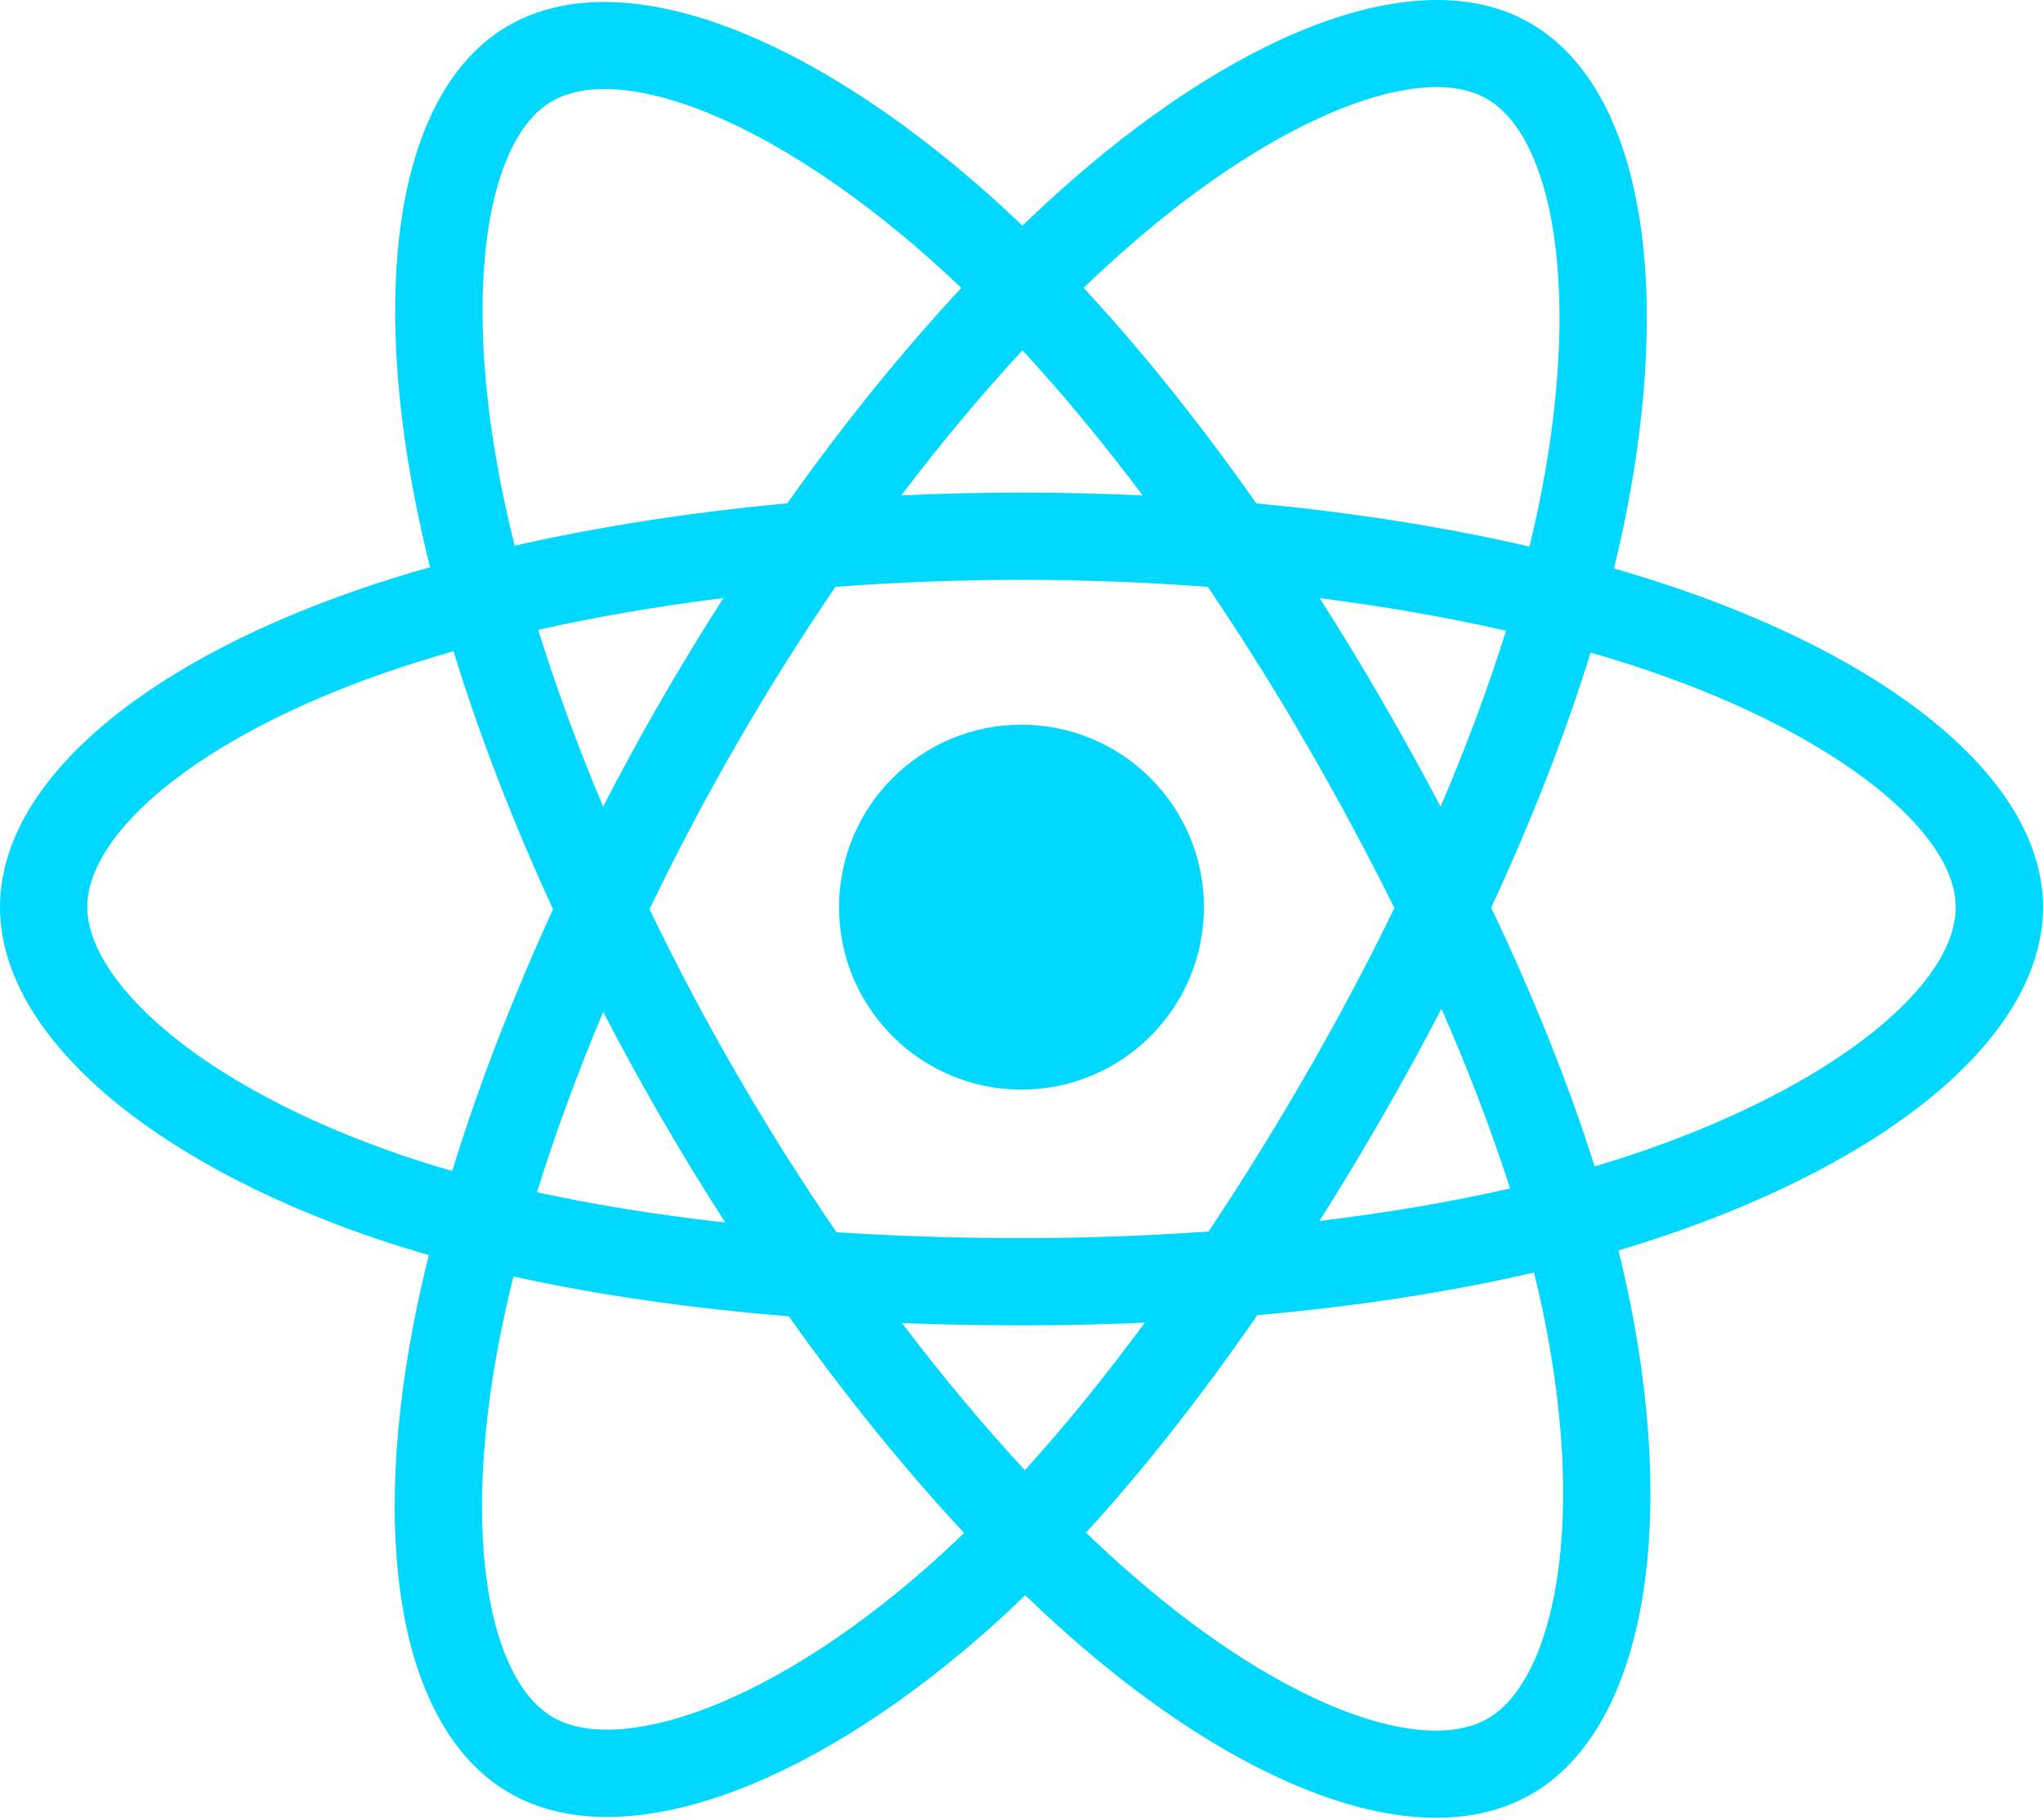
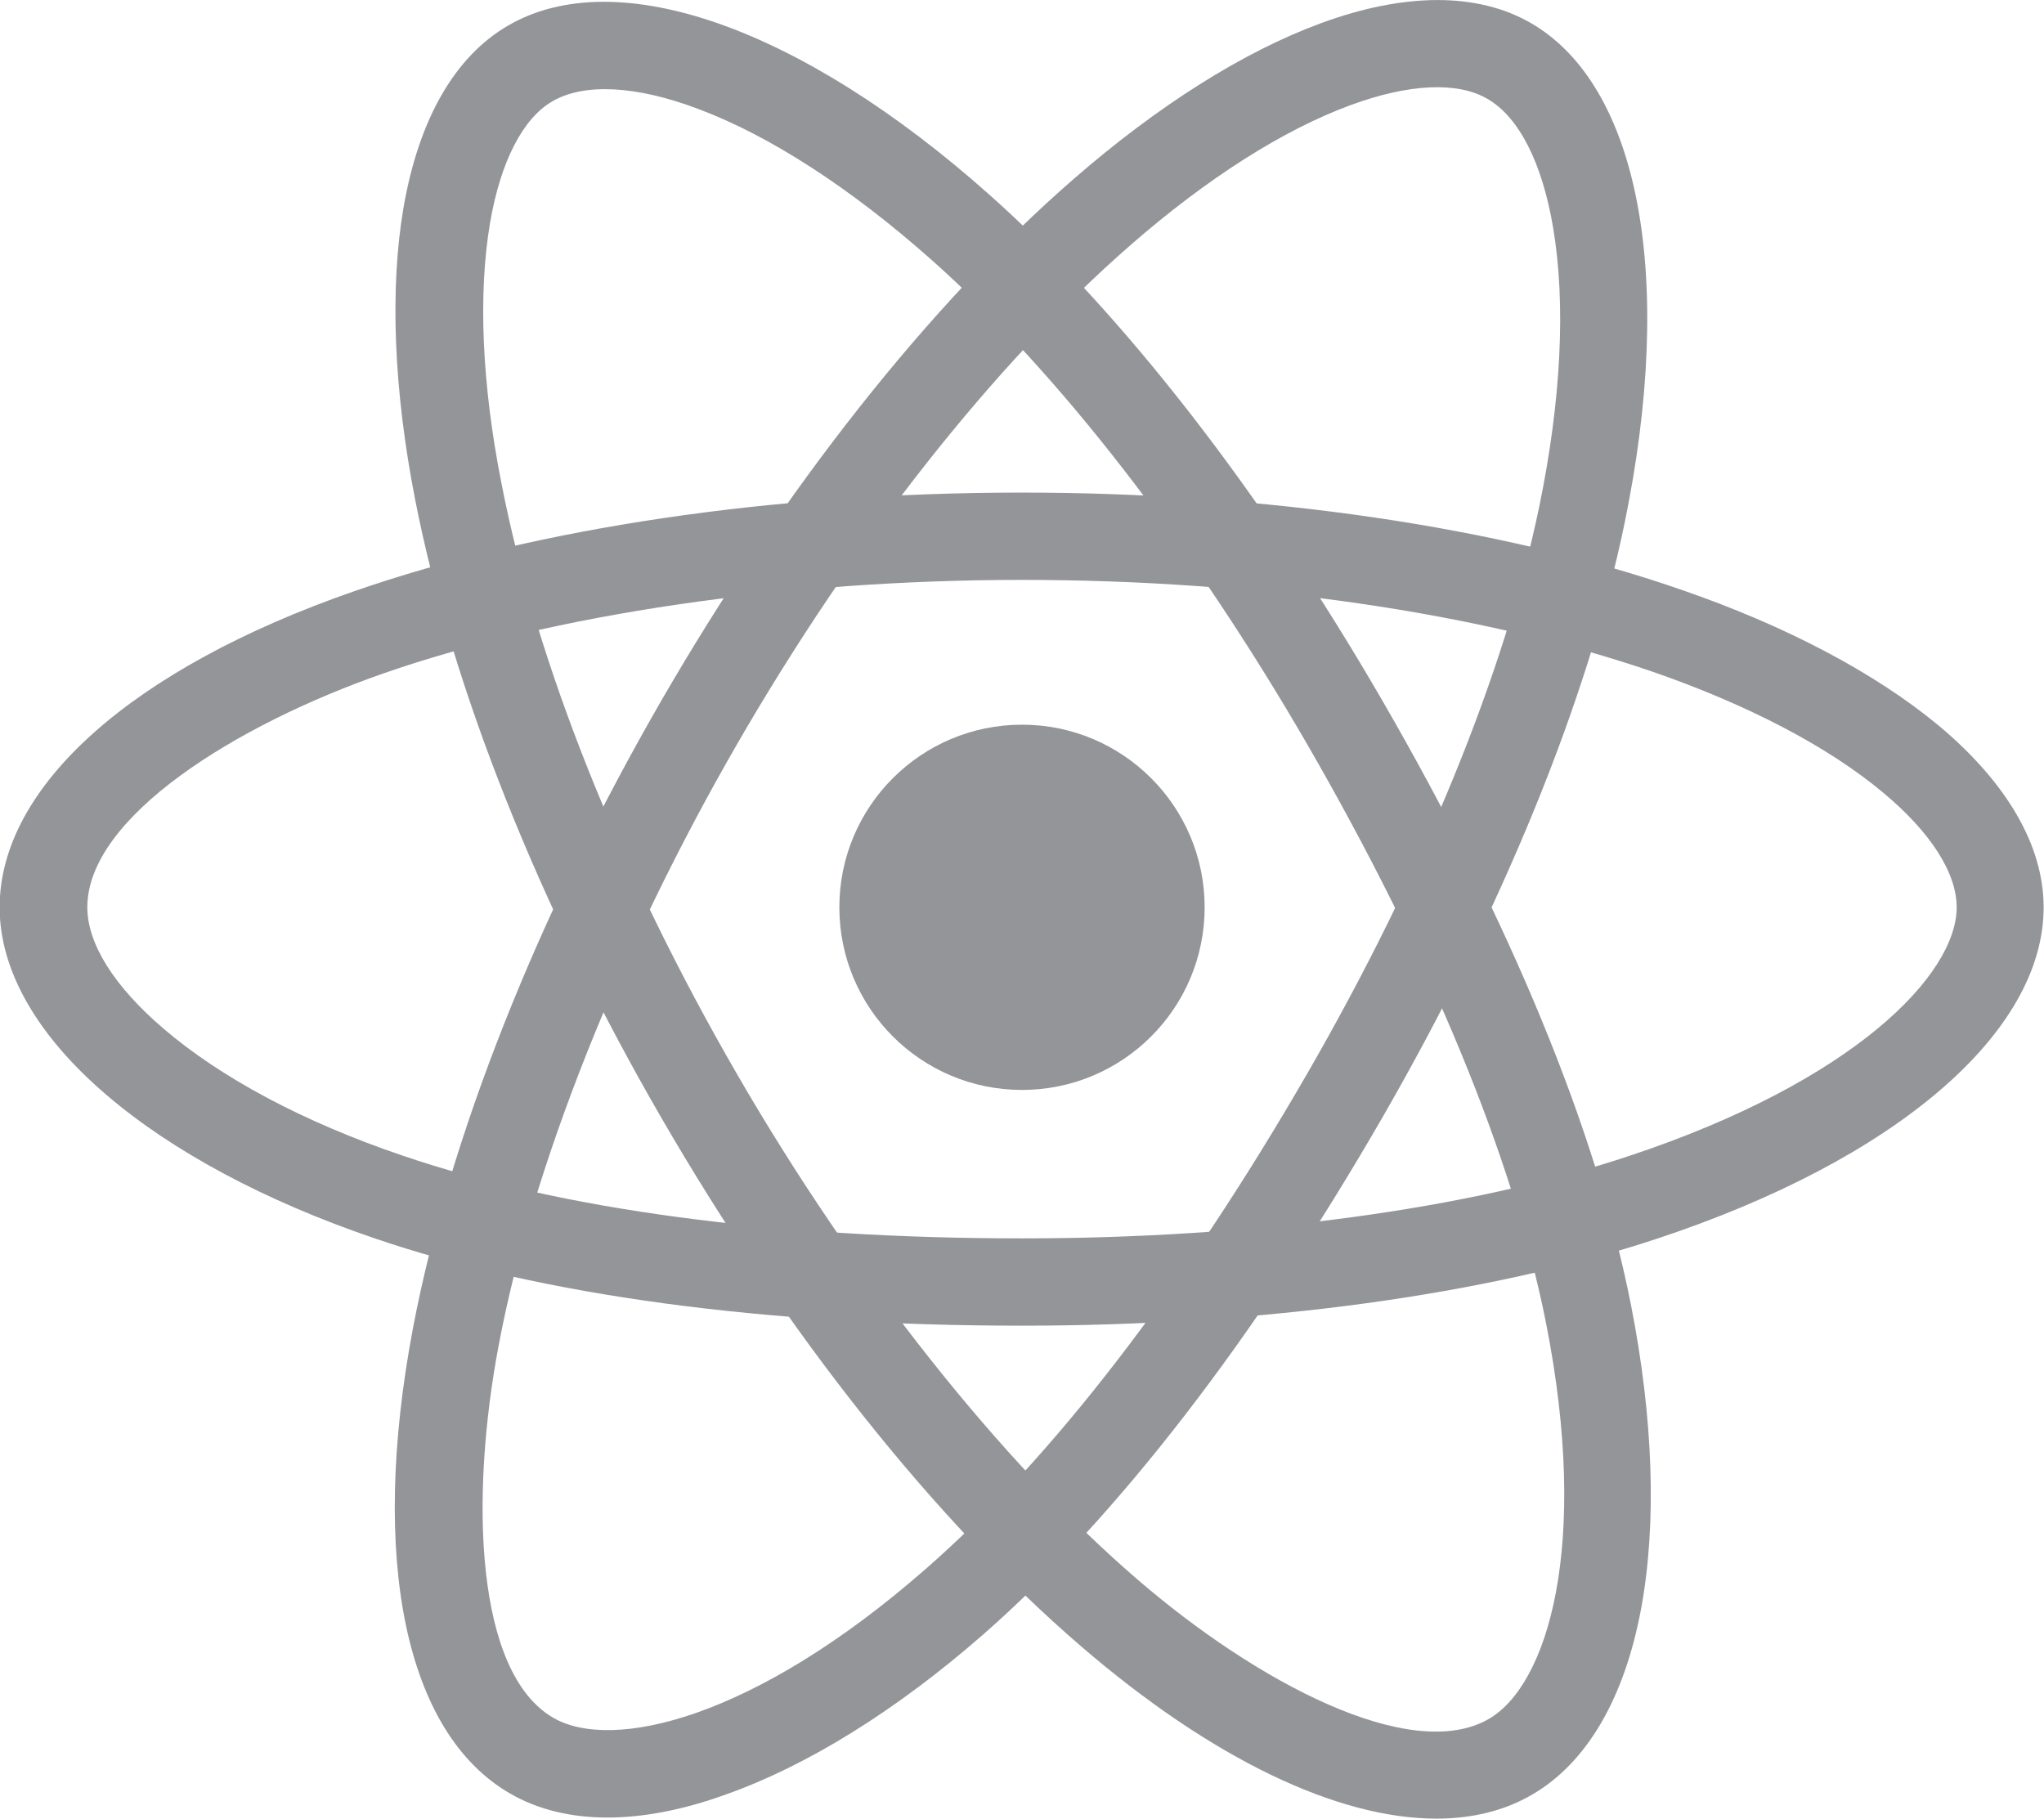
- <svg xmlns="http://www.w3.org/2000/svg" aria-hidden="true" role="img" class="iconify iconify--logos" width="35.93" height="32" preserveAspectRatio="xMidYMid meet" viewBox="0 0 256 228">
-   <path fill="#00D8FF" d="M210.483 73.824a171.49 171.49 0 0 0-8.24-2.597c.465-1.9.893-3.777 1.273-5.621c6.238-30.281 2.16-54.676-11.769-62.708c-13.355-7.7-35.196.329-57.254 19.526a171.23 171.23 0 0 0-6.375 5.848a155.866 155.866 0 0 0-4.241-3.917C100.759 3.829 77.587-4.822 63.673 3.233C50.33 10.957 46.379 33.89 51.995 62.588a170.974 170.974 0 0 0 1.892 8.48c-3.28.932-6.445 1.924-9.474 2.98C17.309 83.498 0 98.307 0 113.668c0 15.865 18.582 31.778 46.812 41.427a145.52 145.52 0 0 0 6.921 2.165a167.467 167.467 0 0 0-2.01 9.138c-5.354 28.2-1.173 50.591 12.134 58.266c13.744 7.926 36.812-.22 59.273-19.855a145.567 145.567 0 0 0 5.342-4.923a168.064 168.064 0 0 0 6.92 6.314c21.758 18.722 43.246 26.282 56.54 18.586c13.731-7.949 18.194-32.003 12.4-61.268a145.016 145.016 0 0 0-1.535-6.842c1.62-.48 3.21-.974 4.76-1.488c29.348-9.723 48.443-25.443 48.443-41.52c0-15.417-17.868-30.326-45.517-39.844Zm-6.365 70.984c-1.4.463-2.836.91-4.3 1.345c-3.24-10.257-7.612-21.163-12.963-32.432c5.106-11 9.31-21.767 12.459-31.957c2.619.758 5.16 1.557 7.61 2.4c23.69 8.156 38.14 20.213 38.14 29.504c0 9.896-15.606 22.743-40.946 31.14Zm-10.514 20.834c2.562 12.94 2.927 24.64 1.23 33.787c-1.524 8.219-4.59 13.698-8.382 15.893c-8.067 4.67-25.32-1.4-43.927-17.412a156.726 156.726 0 0 1-6.437-5.87c7.214-7.889 14.423-17.06 21.459-27.246c12.376-1.098 24.068-2.894 34.671-5.345a134.17 134.17 0 0 1 1.386 6.193ZM87.276 214.515c-7.882 2.783-14.16 2.863-17.955.675c-8.075-4.657-11.432-22.636-6.853-46.752a156.923 156.923 0 0 1 1.869-8.499c10.486 2.32 22.093 3.988 34.498 4.994c7.084 9.967 14.501 19.128 21.976 27.15a134.668 134.668 0 0 1-4.877 4.492c-9.933 8.682-19.886 14.842-28.658 17.94ZM50.35 144.747c-12.483-4.267-22.792-9.812-29.858-15.863c-6.35-5.437-9.555-10.836-9.555-15.216c0-9.322 13.897-21.212 37.076-29.293c2.813-.98 5.757-1.905 8.812-2.773c3.204 10.42 7.406 21.315 12.477 32.332c-5.137 11.18-9.399 22.249-12.634 32.792a134.718 134.718 0 0 1-6.318-1.979Zm12.378-84.26c-4.811-24.587-1.616-43.134 6.425-47.789c8.564-4.958 27.502 2.111 47.463 19.835a144.318 144.318 0 0 1 3.841 3.545c-7.438 7.987-14.787 17.08-21.808 26.988c-12.04 1.116-23.565 2.908-34.161 5.309a160.342 160.342 0 0 1-1.76-7.887Zm110.427 27.268a347.8 347.8 0 0 0-7.785-12.803c8.168 1.033 15.994 2.404 23.343 4.08c-2.206 7.072-4.956 14.465-8.193 22.045a381.151 381.151 0 0 0-7.365-13.322Zm-45.032-43.861c5.044 5.465 10.096 11.566 15.065 18.186a322.04 322.04 0 0 0-30.257-.006c4.974-6.559 10.069-12.652 15.192-18.18ZM82.802 87.83a323.167 323.167 0 0 0-7.227 13.238c-3.184-7.553-5.909-14.98-8.134-22.152c7.304-1.634 15.093-2.97 23.209-3.984a321.524 321.524 0 0 0-7.848 12.897Zm8.081 65.352c-8.385-.936-16.291-2.203-23.593-3.793c2.26-7.3 5.045-14.885 8.298-22.6a321.187 321.187 0 0 0 7.257 13.246c2.594 4.48 5.28 8.868 8.038 13.147Zm37.542 31.03c-5.184-5.592-10.354-11.779-15.403-18.433c4.902.192 9.899.29 14.978.29c5.218 0 10.376-.117 15.453-.343c-4.985 6.774-10.018 12.97-15.028 18.486Zm52.198-57.817c3.422 7.8 6.306 15.345 8.596 22.52c-7.422 1.694-15.436 3.058-23.88 4.071a382.417 382.417 0 0 0 7.859-13.026a347.403 347.403 0 0 0 7.425-13.565Zm-16.898 8.101a358.557 358.557 0 0 1-12.281 19.815a329.4 329.4 0 0 1-23.444.823c-7.967 0-15.716-.248-23.178-.732a310.202 310.202 0 0 1-12.513-19.846h.001a307.41 307.41 0 0 1-10.923-20.627a310.278 310.278 0 0 1 10.89-20.637l-.001.001a307.318 307.318 0 0 1 12.413-19.761c7.613-.576 15.42-.876 23.31-.876H128c7.926 0 15.743.303 23.354.883a329.357 329.357 0 0 1 12.335 19.695a358.489 358.489 0 0 1 11.036 20.54a329.472 329.472 0 0 1-11 20.722Zm22.56-122.124c8.572 4.944 11.906 24.881 6.52 51.026c-.344 1.668-.73 3.367-1.15 5.09c-10.622-2.452-22.155-4.275-34.23-5.408c-7.034-10.017-14.323-19.124-21.64-27.008a160.789 160.789 0 0 1 5.888-5.4c18.9-16.447 36.564-22.941 44.612-18.3ZM128 90.808c12.625 0 22.86 10.235 22.86 22.86s-10.235 22.86-22.86 22.86s-22.86-10.235-22.86-22.86s10.235-22.86 22.86-22.86Z" />
+ <svg xmlns="http://www.w3.org/2000/svg" version="1.1" id="Layer_2" x="0px" y="0px" width="561.8px" height="499.9px" viewBox="-80.4 151.2 561.8 499.9" style="enable-background:new -80.4 151.2 561.8 499.9;" xml:space="preserve">
+   <style type="text/css">
+ 	.st0{fill:#939598;}
+ </style>
+   <circle class="st0" cx="200.5" cy="400.6" r="50.2" />
+   <path class="st0" d="M200.5,515.6c-70.5,0-132.1-8.3-178.2-24.1c-29.9-10.2-55.3-23.8-73.4-39.3c-19.2-16.4-29.4-34.3-29.4-51.6  c0-33.2,36.4-65.7,97.5-86.9c50-17.4,115.2-27.1,183.4-27.1c67,0,131.3,9.4,181,26.6c29.1,10,53.6,23,71,37.4  c18.9,15.8,28.9,33.1,28.9,50c0,34.5-40.7,69.4-106.3,91.1C328.6,507.1,266.6,515.6,200.5,515.6z M200.5,310.6  c-64.7,0-128.7,9.4-175.5,25.7c-40.5,14.1-81.4,39.5-81.4,64.3c0,10,7.4,21.8,21,33.4c15.8,13.5,38.4,25.6,65.5,34.8  c43.6,14.9,102.6,22.8,170.4,22.8c63.6,0,122.9-8,167-22.7c61.7-20.5,89.9-49.8,89.9-68.3c0-9.5-7.2-20.7-20.3-31.6  c-15.1-12.6-37.1-24.1-63.4-33.2C326.4,319.6,264.9,310.6,200.5,310.6z" />
+   <path class="st0" d="M86.6,650.8c-10.2,0-19.2-2.2-26.8-6.6C31,627.6,21.1,579.8,33.1,516.3c9.9-52.1,34.1-113.3,68.2-172.4h0  c33.5-58,73.7-109,113.4-143.5c23.2-20.2,46.7-35,67.9-42.8c23.1-8.5,43.1-8.5,57.7-0.1c29.9,17.2,39.8,70,25.8,137.6  c-9.9,48-33.5,105.9-66.5,163.2c-35.2,61-73.2,110.2-109.9,142.3c-23.8,20.8-48.3,36-70.7,43.9C107.4,648.7,96.4,650.8,86.6,650.8z   M122.1,355.9c-32.3,56-56.2,116.1-65.4,164.9c-8,42.1-6.5,90.2,15,102.6c16.1,9.3,55,0.5,102.3-40.9c34.7-30.3,71-77.5,104.9-136.2  c31.8-55.1,54.4-110.5,63.8-156c6-29.1,7.3-55.5,3.8-76.4c-3-17.9-9.4-30.6-18.2-35.6c-8.2-4.7-21.5-4.1-37.5,1.8  c-18.5,6.8-39.4,20.1-60.4,38.4C192.8,251.3,154.3,300.1,122.1,355.9L122.1,355.9z" />
+   <path class="st0" d="M314.4,651.1c-27.2,0-61.7-16.4-97.7-47.4c-40.2-34.6-81.1-86.1-115.3-145.2v0c-33.6-58-57.6-118.3-67.7-170  c-5.9-30.2-7-57.9-3.2-80.2c4.2-24.3,14.1-41.6,28.8-50.1c29.8-17.3,80.5,0.5,132.1,46.4c36.6,32.5,75,81.9,108.1,139.1  c35.3,61,59,118.5,68.4,166.3c6.1,31,7.1,59.8,2.8,83.2c-4.6,24.9-15,42.6-30,51.3C333.2,648.9,324.3,651.1,314.4,651.1z   M122.2,446.5c32.4,56,72.6,106.7,110.2,139c32.5,28,74.9,50.6,96.4,38.2c16.1-9.3,27.9-47.4,15.7-109  c-9-45.2-31.7-100.2-65.6-158.9c-31.9-55.1-68.6-102.4-103.3-133.2c-22.2-19.7-44.4-34.1-64.2-41.5c-17-6.4-31.2-7.1-39.9-2.1  c-8.2,4.7-14.3,16.6-17.2,33.4c-3.3,19.4-2.3,44.2,3.1,71.5C66.9,333,89.9,390.7,122.2,446.5L122.2,446.5z" />
</svg>
